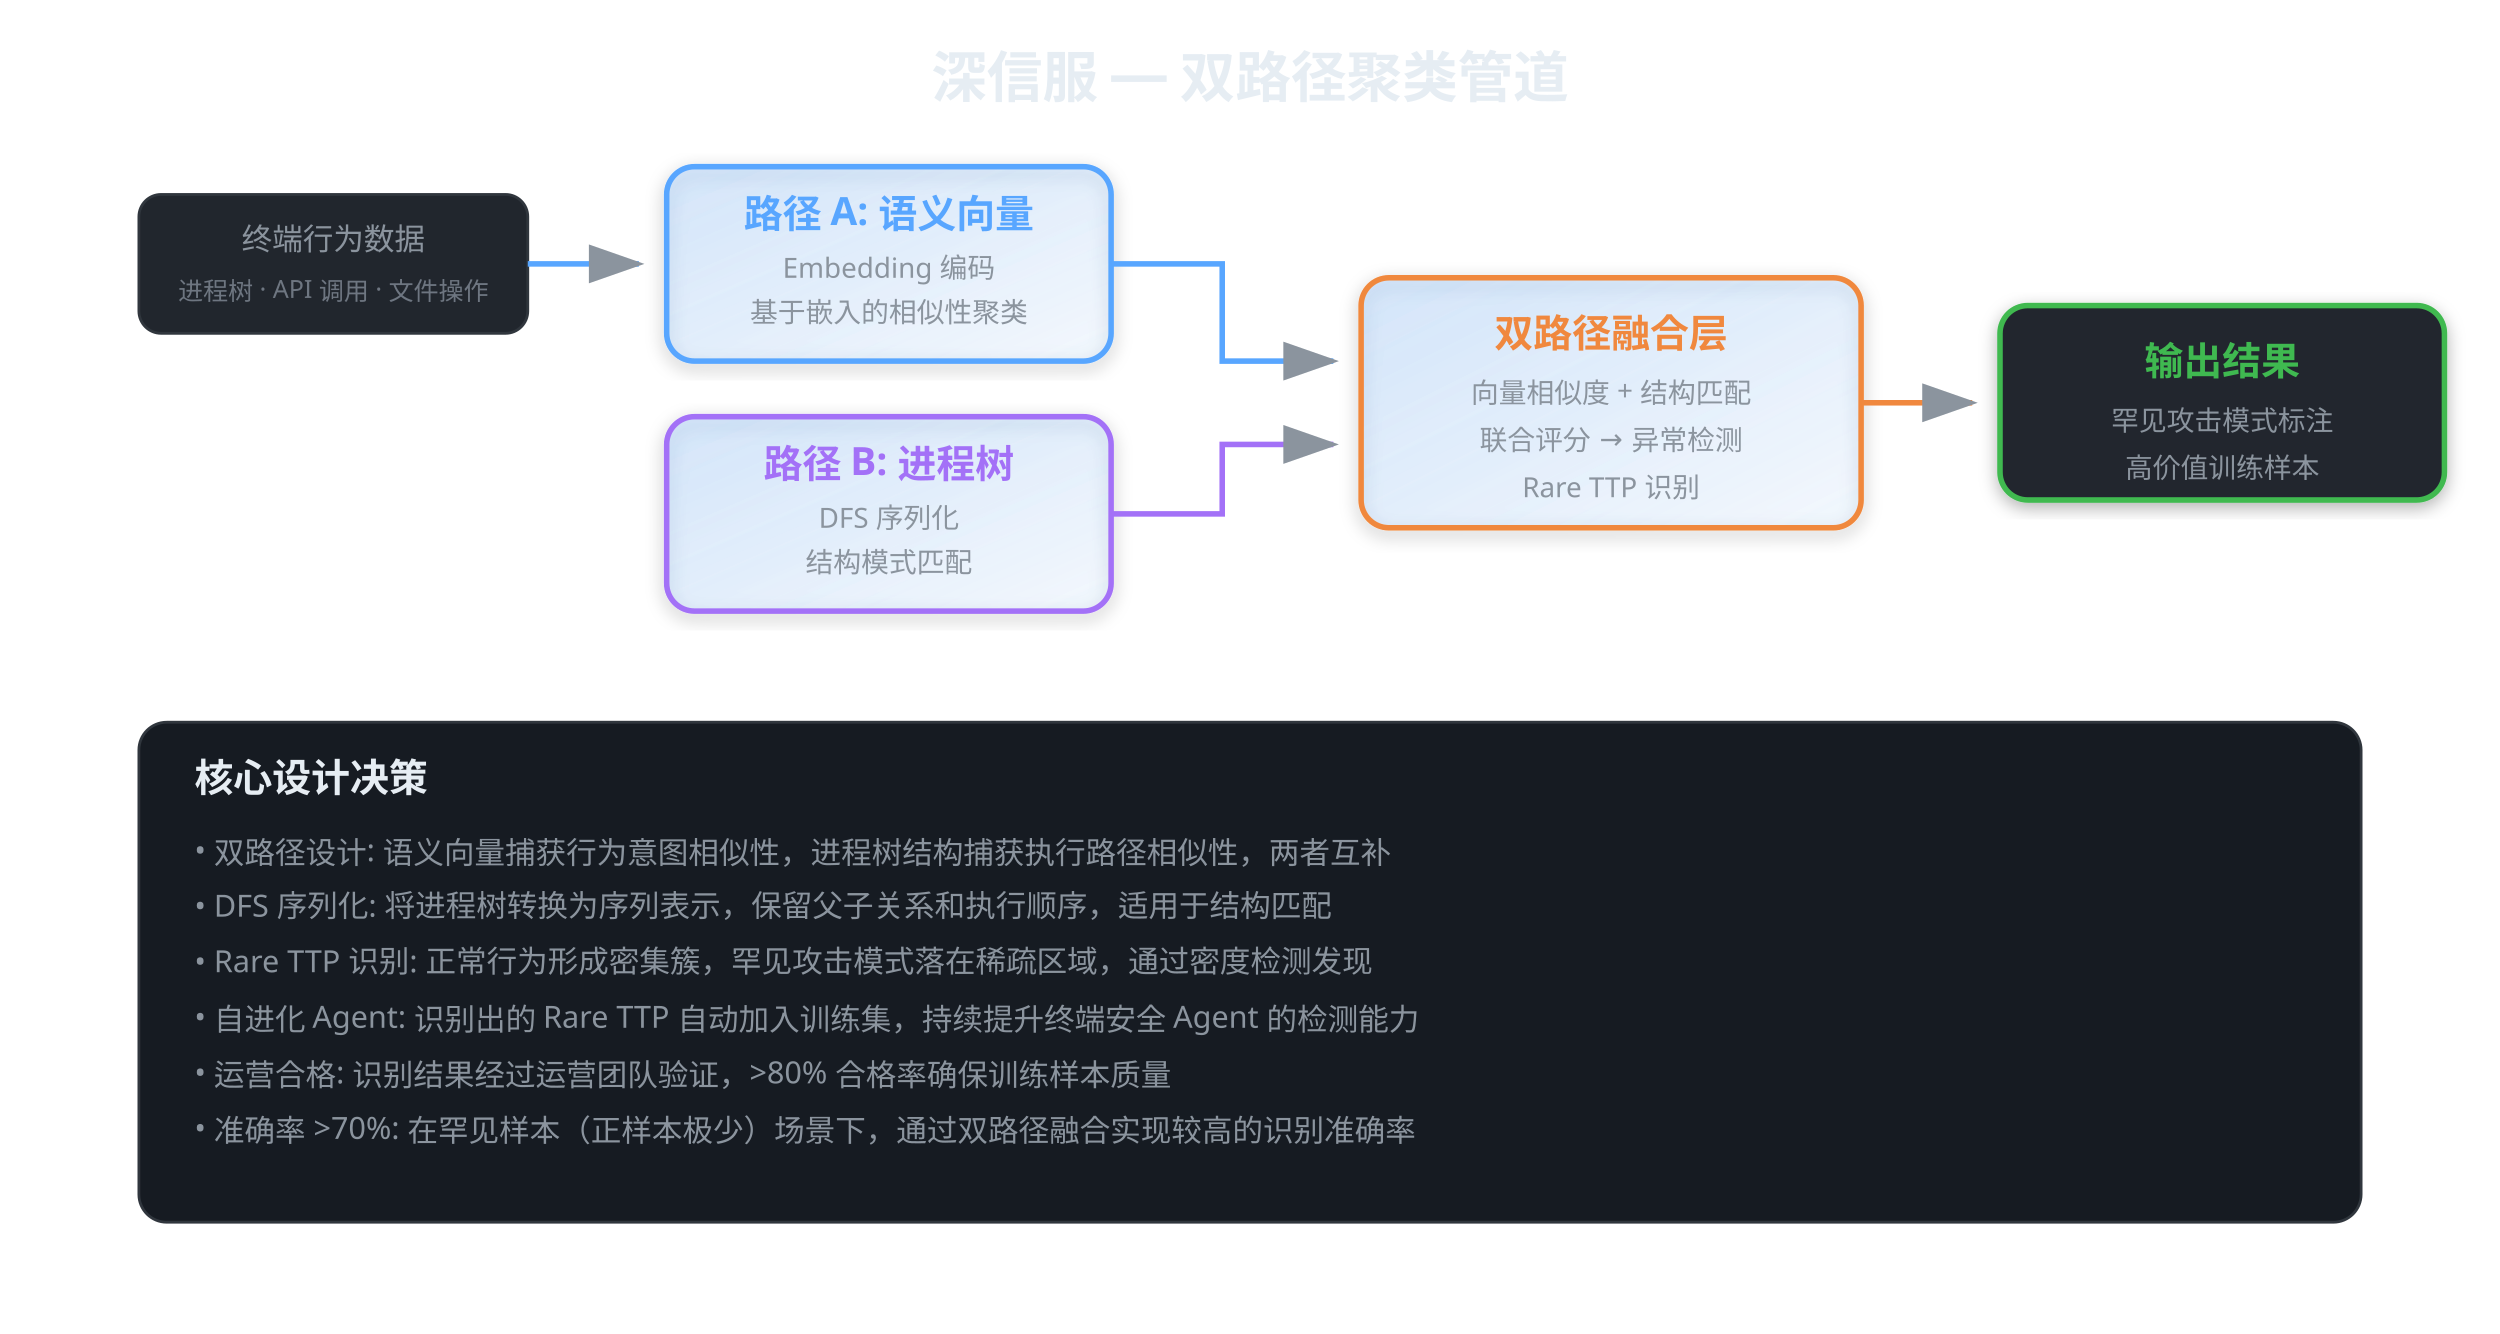
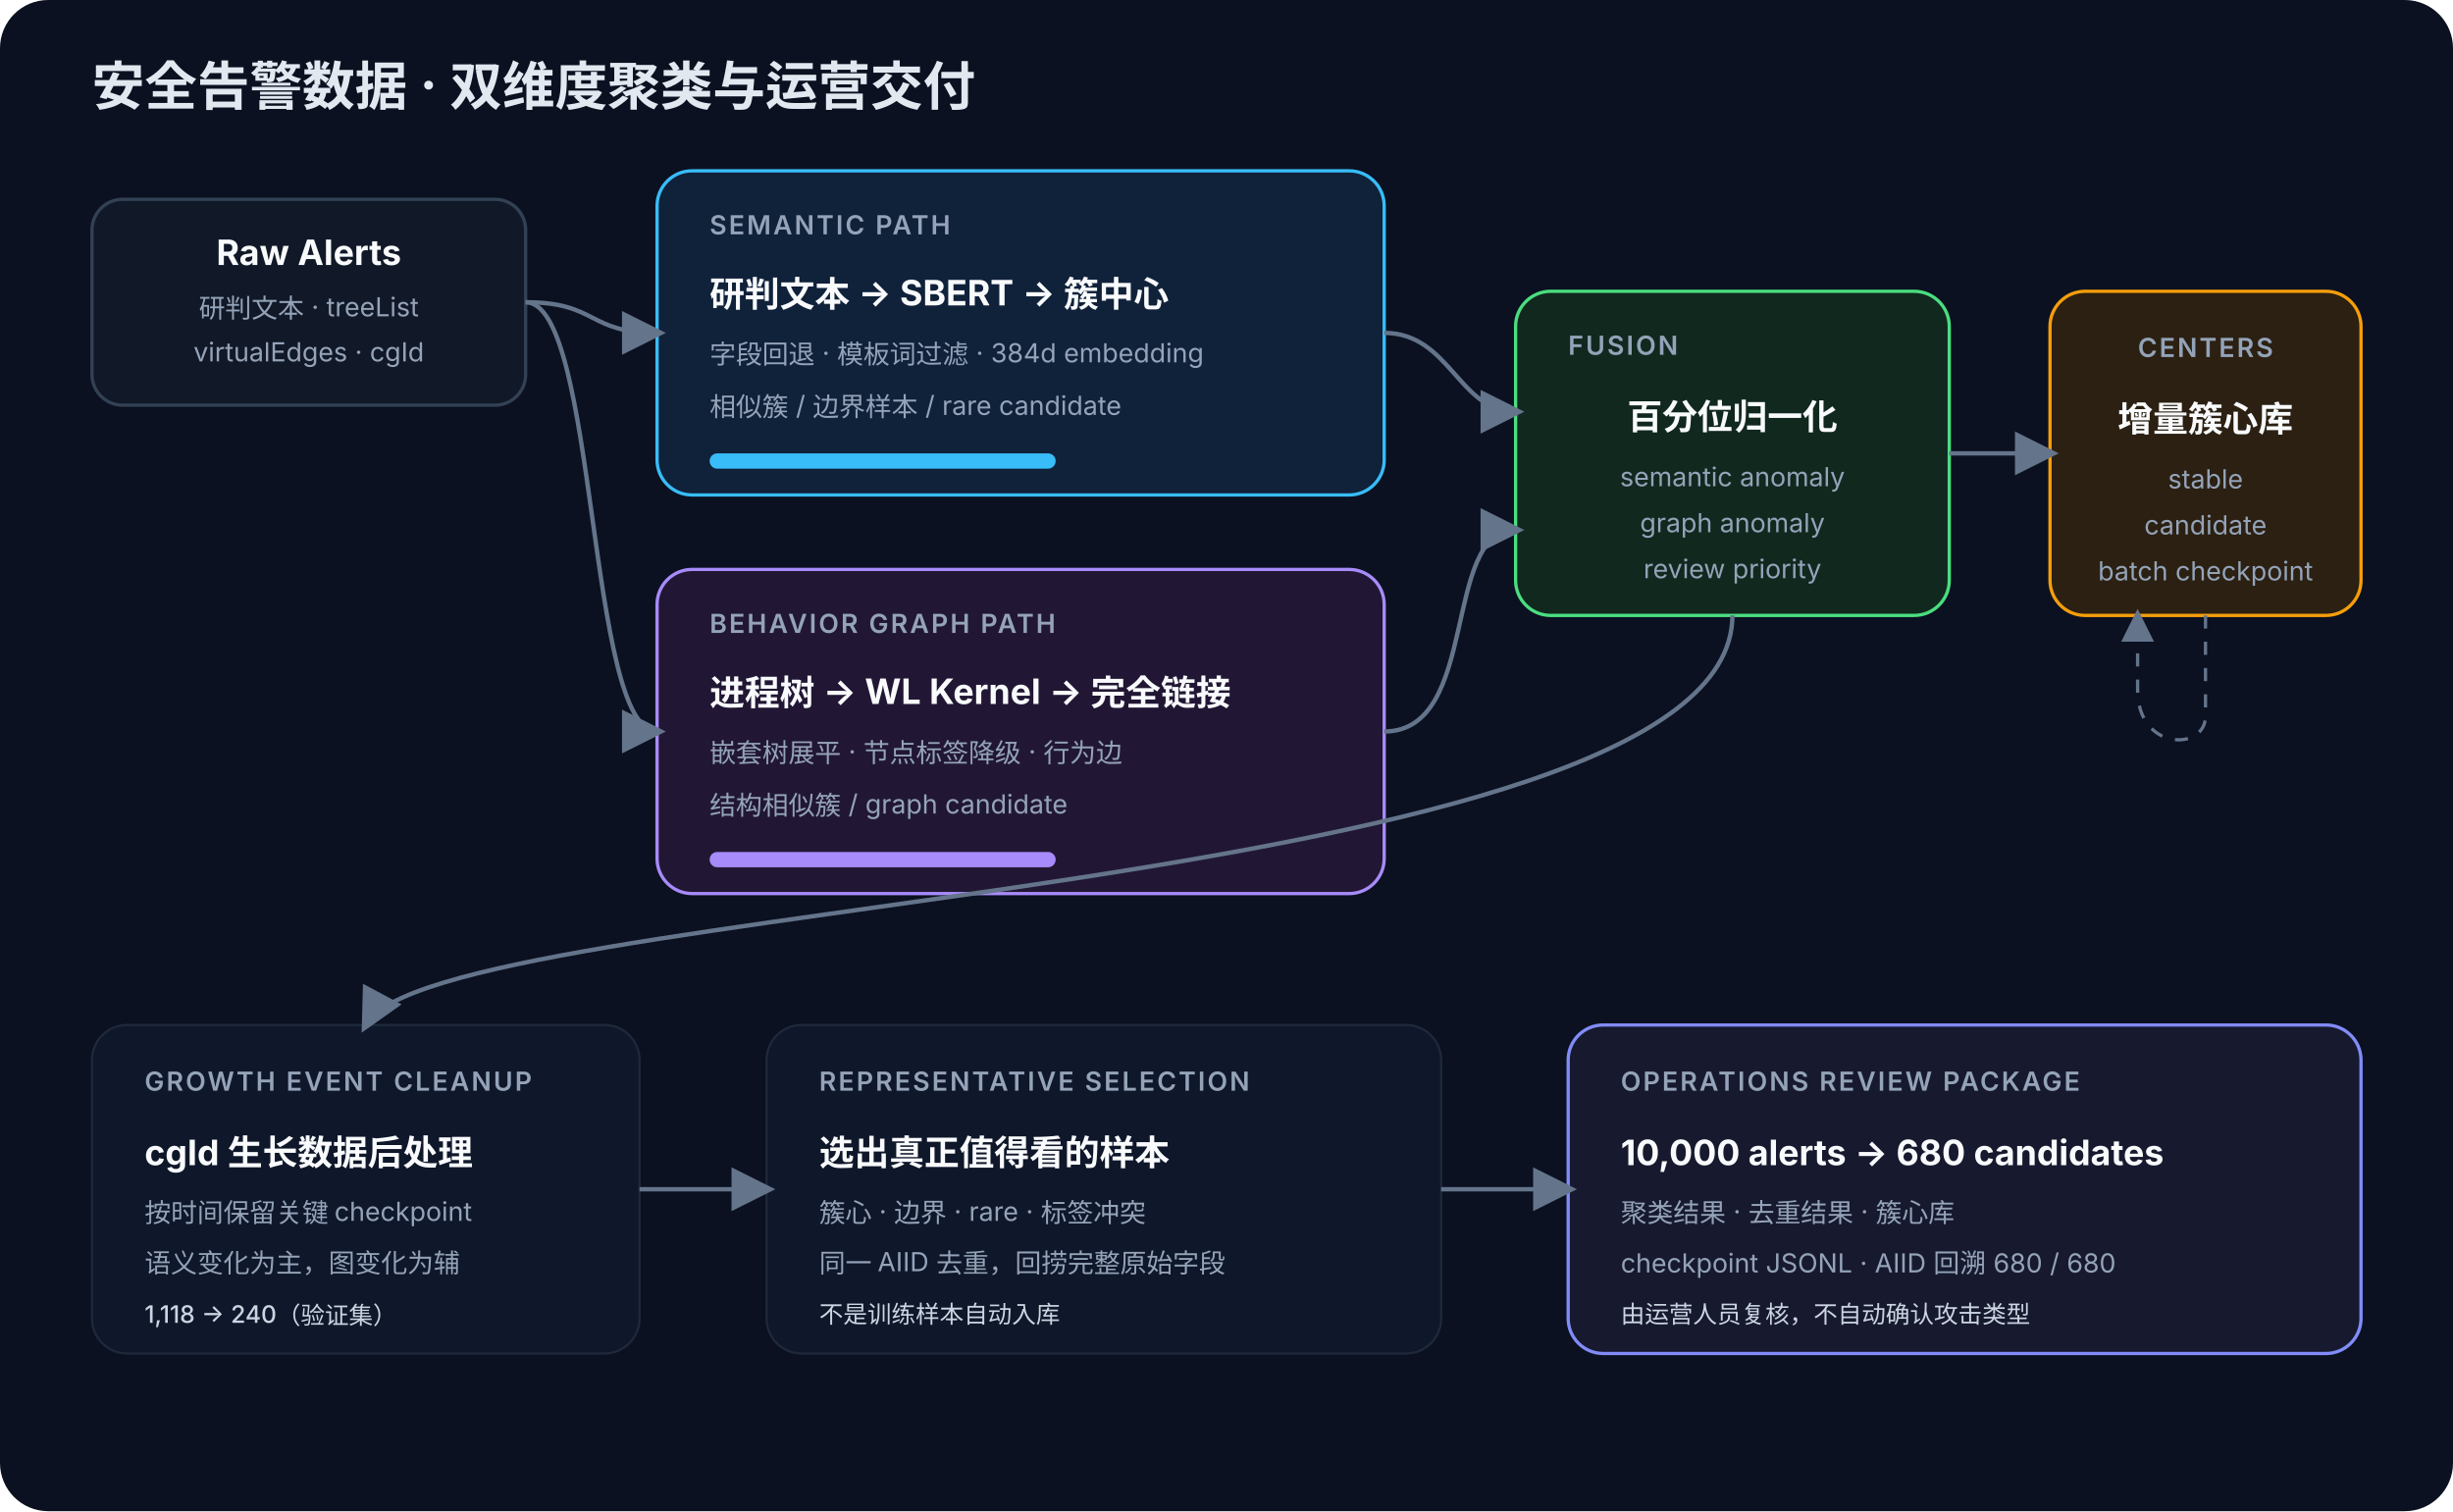
- <svg xmlns="http://www.w3.org/2000/svg" viewBox="0 0 900 480" style="background:#0d1117">
+ <svg xmlns="http://www.w3.org/2000/svg" viewBox="0 0 1120 690" role="img" aria-labelledby="title desc">
  <defs>
-     <linearGradient id="grad1" x1="0%" y1="0%" x2="100%" y2="100%">
-       <stop offset="0%" style="stop-color:#58a6ff;stop-opacity:0.2" />
-       <stop offset="100%" style="stop-color:#58a6ff;stop-opacity:0.05" />
-     </linearGradient>
-     <filter id="shadow">
-       <feDropShadow dx="0" dy="2" stdDeviation="3" flood-opacity="0.3" />
-     </filter>
-     <marker id="arrowhead" markerWidth="10" markerHeight="7" refX="9" refY="3.5" orient="auto">
-       <polygon points="0 0, 10 3.5, 0 7" fill="#8b949e" />
+     <marker id="arrow" markerWidth="10" markerHeight="10" refX="8" refY="5" orient="auto">
+       <path d="M0 0 L10 5 L0 10 Z" fill="#64748b" />
    </marker>
+     <style>
+       .title{font:700 24px ui-sans-serif,system-ui,-apple-system,"PingFang SC",sans-serif;fill:#e2e8f0}
+       .step{font:600 12px ui-sans-serif,system-ui,-apple-system,"PingFang SC",sans-serif;fill:#94a3b8;letter-spacing:.08em}
+       .head{font:650 16px ui-sans-serif,system-ui,-apple-system,"PingFang SC",sans-serif;fill:#f8fafc}
+       .body{font:400 12px ui-sans-serif,system-ui,-apple-system,"PingFang SC",sans-serif;fill:#94a3b8}
+       .small{font:500 11px ui-sans-serif,system-ui,-apple-system,"PingFang SC",sans-serif;fill:#cbd5e1}
+       .box{fill:#111827;stroke:#334155;stroke-width:1.5}
+       .line{fill:none;stroke:#64748b;stroke-width:2;marker-end:url(#arrow)}
+       .dash{fill:none;stroke:#64748b;stroke-width:1.5;stroke-dasharray:6 6;marker-end:url(#arrow)}
+     </style>
  </defs>
-   <text x="450" y="35" text-anchor="middle" fill="#e6edf3" font-family="system-ui, -apple-system, sans-serif" font-size="20" font-weight="bold">深信服 — 双路径聚类管道</text>
-   <rect x="50" y="70" width="140" height="50" rx="8" fill="#21262d" stroke="#30363d" stroke-width="1" />
-   <text x="120" y="90" text-anchor="middle" fill="#8b949e" font-family="system-ui" font-size="11">终端行为数据</text>
-   <text x="120" y="108" text-anchor="middle" fill="#6e7681" font-family="system-ui" font-size="9">进程树 · API 调用 · 文件操作</text>
-   <path d="M190 95 L230 95" stroke="#58a6ff" stroke-width="2" marker-end="url(#arrowhead)" />
-   <rect x="240" y="60" width="160" height="70" rx="10" fill="url(#grad1)" stroke="#58a6ff" stroke-width="2" filter="url(#shadow)" />
-   <text x="320" y="82" text-anchor="middle" fill="#58a6ff" font-family="system-ui" font-size="14" font-weight="bold">路径 A: 语义向量</text>
-   <text x="320" y="100" text-anchor="middle" fill="#8b949e" font-family="system-ui" font-size="10">Embedding 编码</text>
-   <text x="320" y="116" text-anchor="middle" fill="#8b949e" font-family="system-ui" font-size="10">基于嵌入的相似性聚类</text>
-   <rect x="240" y="150" width="160" height="70" rx="10" fill="url(#grad1)" stroke="#a371f7" stroke-width="2" filter="url(#shadow)" />
-   <text x="320" y="172" text-anchor="middle" fill="#a371f7" font-family="system-ui" font-size="14" font-weight="bold">路径 B: 进程树</text>
-   <text x="320" y="190" text-anchor="middle" fill="#8b949e" font-family="system-ui" font-size="10">DFS 序列化</text>
-   <text x="320" y="206" text-anchor="middle" fill="#8b949e" font-family="system-ui" font-size="10">结构模式匹配</text>
-   <path d="M400 95 L440 95 L440 130 L480 130" stroke="#58a6ff" stroke-width="2" fill="none" marker-end="url(#arrowhead)" />
-   <path d="M400 185 L440 185 L440 160 L480 160" stroke="#a371f7" stroke-width="2" fill="none" marker-end="url(#arrowhead)" />
-   <rect x="490" y="100" width="180" height="90" rx="10" fill="url(#grad1)" stroke="#f0883e" stroke-width="2" filter="url(#shadow)" />
-   <text x="580" y="125" text-anchor="middle" fill="#f0883e" font-family="system-ui" font-size="14" font-weight="bold">双路径融合层</text>
-   <text x="580" y="145" text-anchor="middle" fill="#8b949e" font-family="system-ui" font-size="10">向量相似度 + 结构匹配</text>
-   <text x="580" y="162" text-anchor="middle" fill="#8b949e" font-family="system-ui" font-size="10">联合评分 → 异常检测</text>
-   <text x="580" y="179" text-anchor="middle" fill="#8b949e" font-family="system-ui" font-size="10">Rare TTP 识别</text>
-   <path d="M670 145 L710 145" stroke="#f0883e" stroke-width="2" marker-end="url(#arrowhead)" />
-   <rect x="720" y="110" width="160" height="70" rx="10" fill="#21262d" stroke="#3fb950" stroke-width="2" filter="url(#shadow)" />
-   <text x="800" y="135" text-anchor="middle" fill="#3fb950" font-family="system-ui" font-size="14" font-weight="bold">输出结果</text>
-   <text x="800" y="155" text-anchor="middle" fill="#8b949e" font-family="system-ui" font-size="10">罕见攻击模式标注</text>
-   <text x="800" y="172" text-anchor="middle" fill="#8b949e" font-family="system-ui" font-size="10">高价值训练样本</text>
-   <rect x="50" y="260" width="800" height="180" rx="10" fill="#161b22" stroke="#30363d" stroke-width="1" />
-   <text x="70" y="285" fill="#e6edf3" font-family="system-ui" font-size="14" font-weight="bold">核心设计决策</text>
-   <text x="70" y="310" fill="#8b949e" font-family="system-ui" font-size="11">• 双路径设计: 语义向量捕获行为意图相似性，进程树结构捕获执行路径相似性，两者互补</text>
-   <text x="70" y="330" fill="#8b949e" font-family="system-ui" font-size="11">• DFS 序列化: 将进程树转换为序列表示，保留父子关系和执行顺序，适用于结构匹配</text>
-   <text x="70" y="350" fill="#8b949e" font-family="system-ui" font-size="11">• Rare TTP 识别: 正常行为形成密集簇，罕见攻击模式落在稀疏区域，通过密度检测发现</text>
-   <text x="70" y="370" fill="#8b949e" font-family="system-ui" font-size="11">• 自进化 Agent: 识别出的 Rare TTP 自动加入训练集，持续提升终端安全 Agent 的检测能力</text>
-   <text x="70" y="390" fill="#8b949e" font-family="system-ui" font-size="11">• 运营合格: 识别结果经过运营团队验证，&gt;80% 合格率确保训练样本质量</text>
-   <text x="70" y="410" fill="#8b949e" font-family="system-ui" font-size="11">• 准确率 &gt;70%: 在罕见样本（正样本极少）场景下，通过双路径融合实现较高的识别准确率</text>
+   <rect width="1120" height="690" rx="22" fill="#0b1120" />
+   <text x="42" y="48" class="title">安全告警数据 · 双维度聚类与运营交付</text>
+   <rect x="42" y="91" width="198" height="94" rx="14" class="box" />
+   <text x="141" y="121" text-anchor="middle" class="head">Raw Alerts</text>
+   <text x="141" y="145" text-anchor="middle" class="body">研判文本 · treeList</text>
+   <text x="141" y="165" text-anchor="middle" class="body">virtualEdges · cgId</text>
+   <rect x="300" y="78" width="332" height="148" rx="16" fill="#10213a" stroke="#38bdf8" stroke-width="1.5" />
+   <text x="324" y="107" class="step">SEMANTIC PATH</text>
+   <text x="324" y="140" class="head">研判文本 → SBERT → 簇中心</text>
+   <text x="324" y="166" class="body">字段回退 · 模板词过滤 · 384d embedding</text>
+   <text x="324" y="190" class="body">相似簇 / 边界样本 / rare candidate</text>
+   <rect x="324" y="207" width="158" height="7" rx="3.5" fill="#38bdf8" />
+   <rect x="300" y="260" width="332" height="148" rx="16" fill="#211734" stroke="#a78bfa" stroke-width="1.5" />
+   <text x="324" y="289" class="step">BEHAVIOR GRAPH PATH</text>
+   <text x="324" y="322" class="head">进程树 → WL Kernel → 完全链接</text>
+   <text x="324" y="348" class="body">嵌套树展平 · 节点标签降级 · 行为边</text>
+   <text x="324" y="372" class="body">结构相似簇 / graph candidate</text>
+   <rect x="324" y="389" width="158" height="7" rx="3.5" fill="#a78bfa" />
+   <path d="M240 138 C273 138 268 152 300 152" class="line" />
+   <path d="M240 138 C273 138 268 334 300 334" class="line" />
+   <rect x="692" y="133" width="198" height="148" rx="16" fill="#11281f" stroke="#4ade80" stroke-width="1.5" />
+   <text x="716" y="162" class="step">FUSION</text>
+   <text x="791" y="196" text-anchor="middle" class="head">百分位归一化</text>
+   <text x="791" y="222" text-anchor="middle" class="body">semantic anomaly</text>
+   <text x="791" y="243" text-anchor="middle" class="body">graph anomaly</text>
+   <text x="791" y="264" text-anchor="middle" class="body">review priority</text>
+   <path d="M632 152 C662 152 666 188 692 188" class="line" />
+   <path d="M632 334 C676 334 658 242 692 242" class="line" />
+   <rect x="936" y="133" width="142" height="148" rx="16" fill="#2b2012" stroke="#f59e0b" stroke-width="1.5" />
+   <text x="1007" y="163" text-anchor="middle" class="step">CENTERS</text>
+   <text x="1007" y="197" text-anchor="middle" class="head">增量簇心库</text>
+   <text x="1007" y="223" text-anchor="middle" class="body">stable</text>
+   <text x="1007" y="244" text-anchor="middle" class="body">candidate</text>
+   <text x="1007" y="265" text-anchor="middle" class="body">batch checkpoint</text>
+   <path d="M890 207 H936" class="line" />
+   <path d="M1007 281 V327 C1007 343 976 343 976 315 V281" class="dash" />
+   <rect x="42" y="468" width="250" height="150" rx="16" fill="#0f172a" stroke="#1e293b" />
+   <text x="66" y="498" class="step">GROWTH EVENT CLEANUP</text>
+   <text x="66" y="532" class="head">cgId 生长数据后处理</text>
+   <text x="66" y="558" class="body">按时间保留关键 checkpoint</text>
+   <text x="66" y="581" class="body">语义变化为主，图变化为辅</text>
+   <text x="66" y="604" class="small">1,118 → 240（验证集）</text>
+   <rect x="350" y="468" width="308" height="150" rx="16" fill="#0f172a" stroke="#1e293b" />
+   <text x="374" y="498" class="step">REPRESENTATIVE SELECTION</text>
+   <text x="374" y="532" class="head">选出真正值得看的样本</text>
+   <text x="374" y="558" class="body">簇心 · 边界 · rare · 标签冲突</text>
+   <text x="374" y="581" class="body">同一 AIID 去重，回捞完整原始字段</text>
+   <text x="374" y="604" class="small">不是训练样本自动入库</text>
+   <rect x="716" y="468" width="362" height="150" rx="16" fill="#171a2f" stroke="#818cf8" stroke-width="1.5" />
+   <text x="740" y="498" class="step">OPERATIONS REVIEW PACKAGE</text>
+   <text x="740" y="532" class="head">10,000 alerts → 680 candidates</text>
+   <text x="740" y="558" class="body">聚类结果 · 去重结果 · 簇心库</text>
+   <text x="740" y="581" class="body">checkpoint JSONL · AIID 回溯 680 / 680</text>
+   <text x="740" y="604" class="small">由运营人员复核，不自动确认攻击类型</text>
+   <path d="M791 281 C791 410 198 410 167 468" class="line" />
+   <path d="M292 543 H350" class="line" />
+   <path d="M658 543 H716" class="line" />
</svg>
